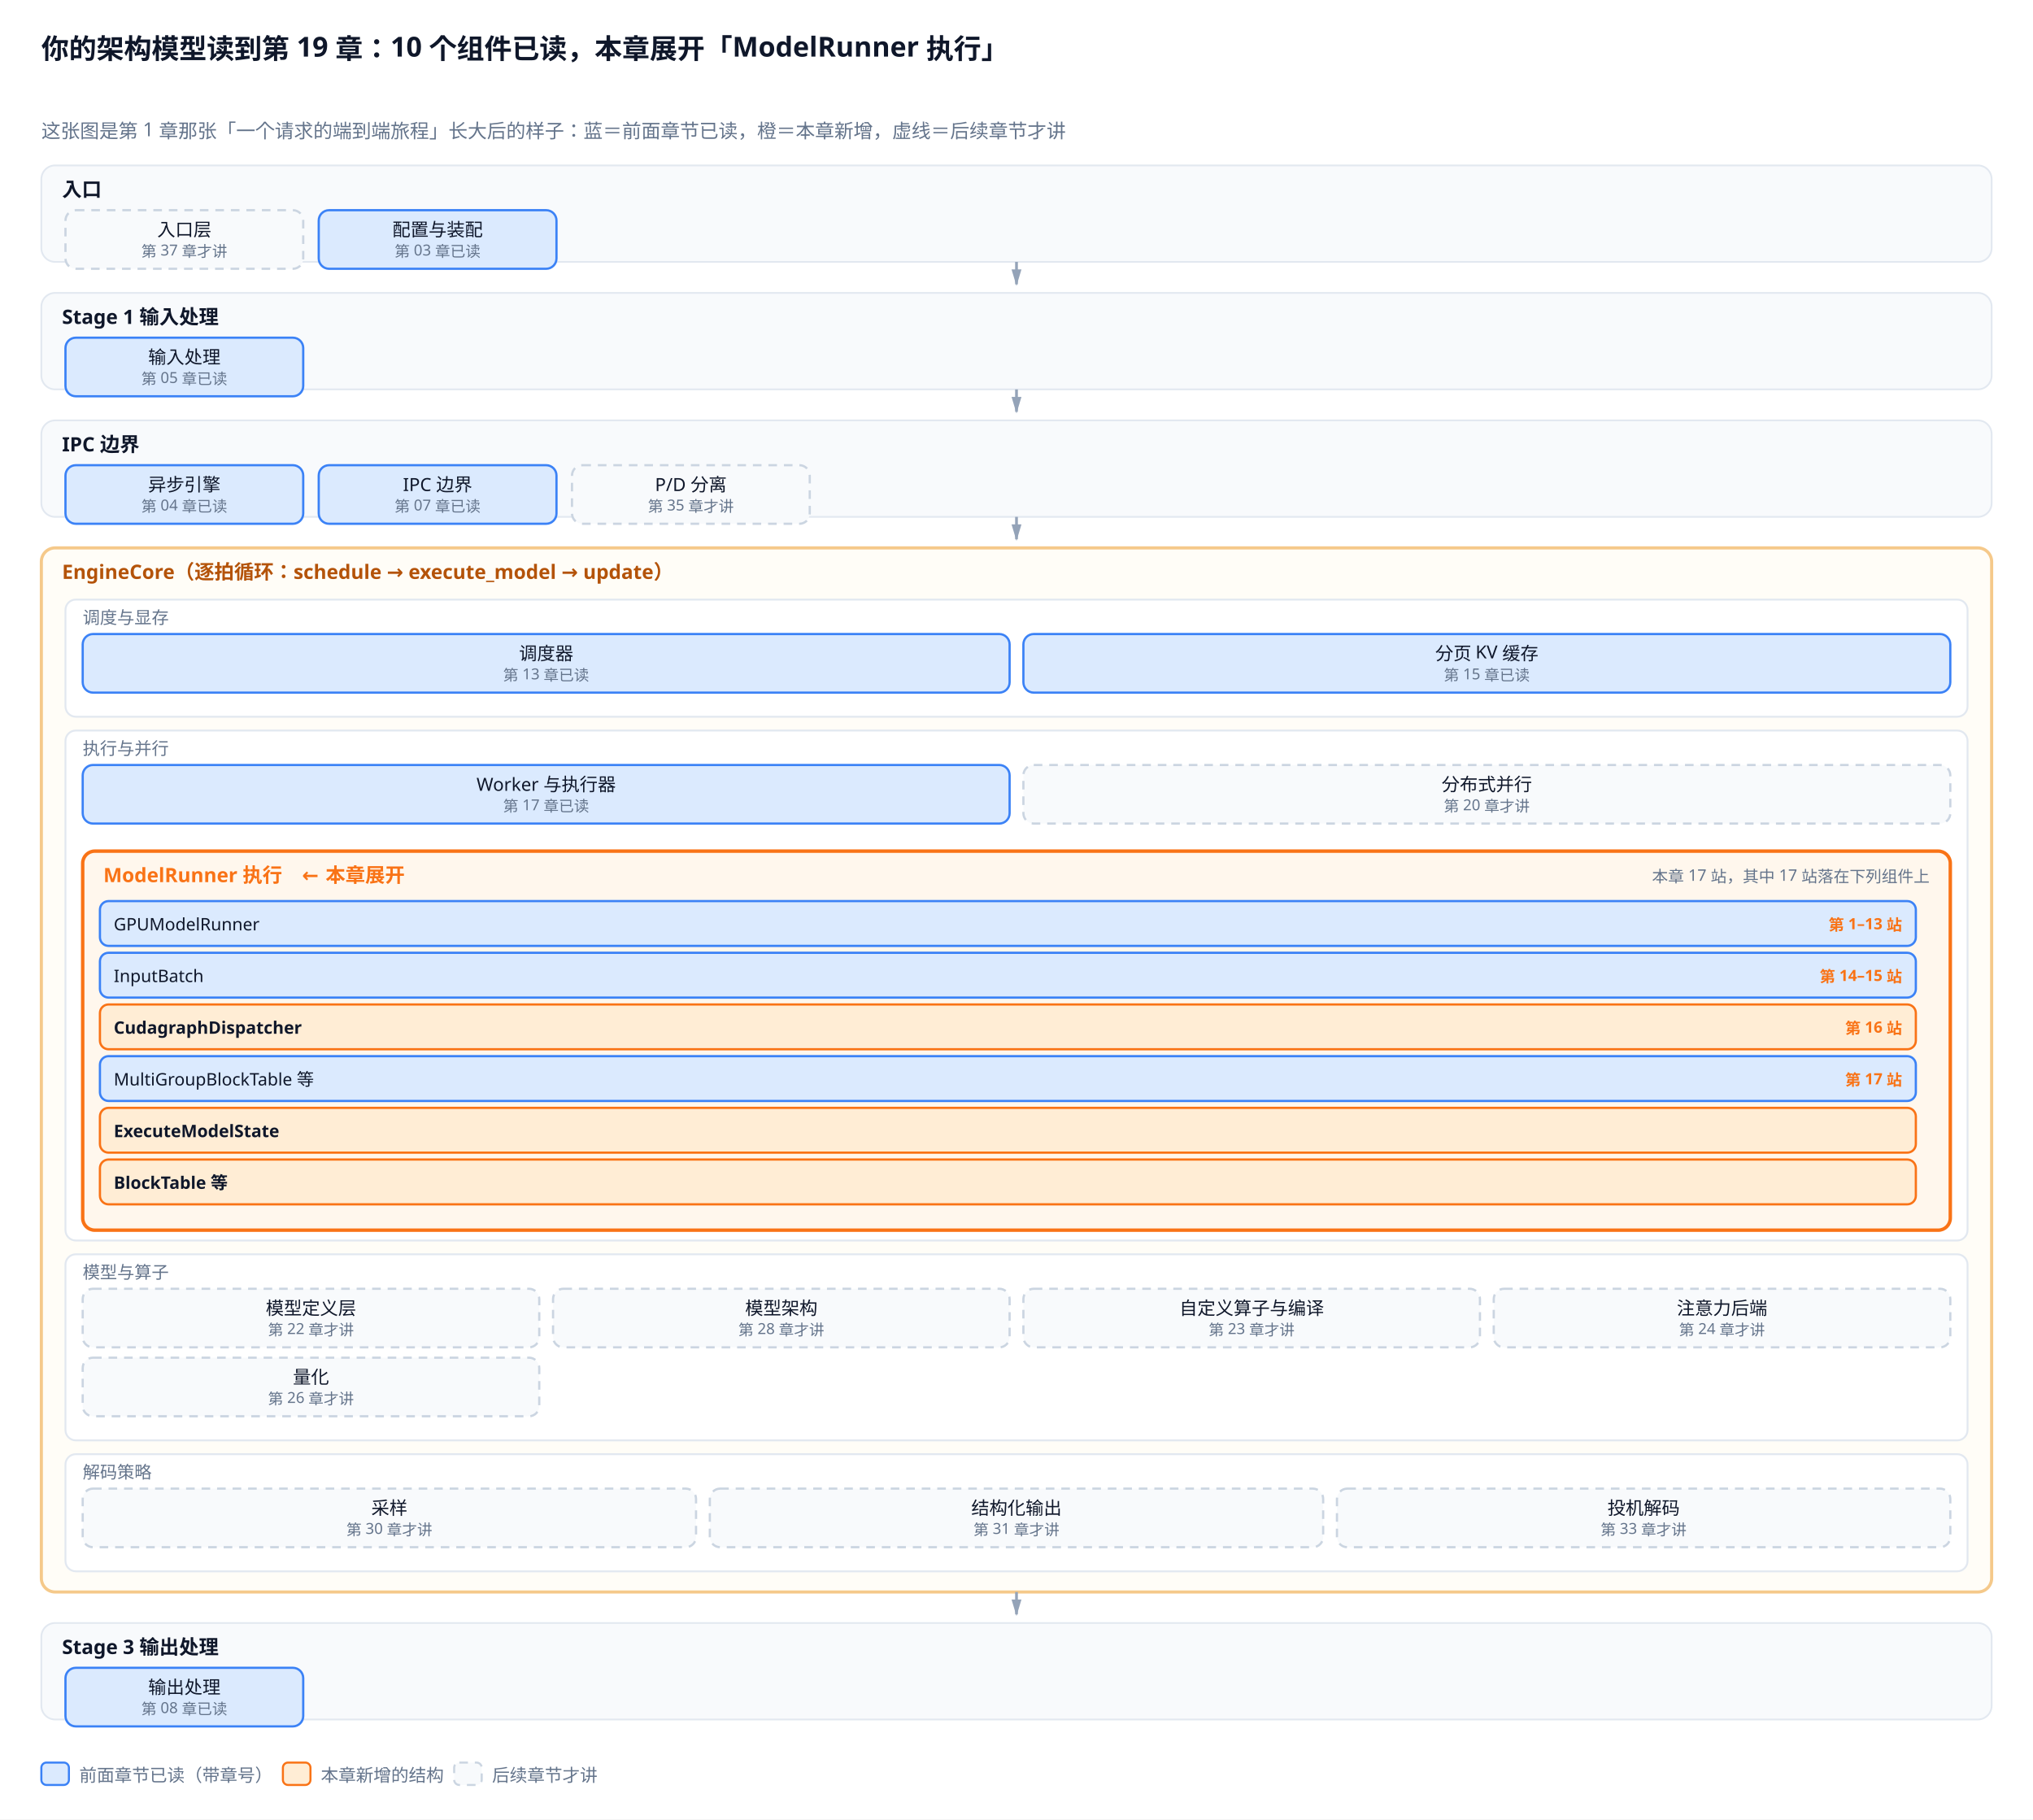
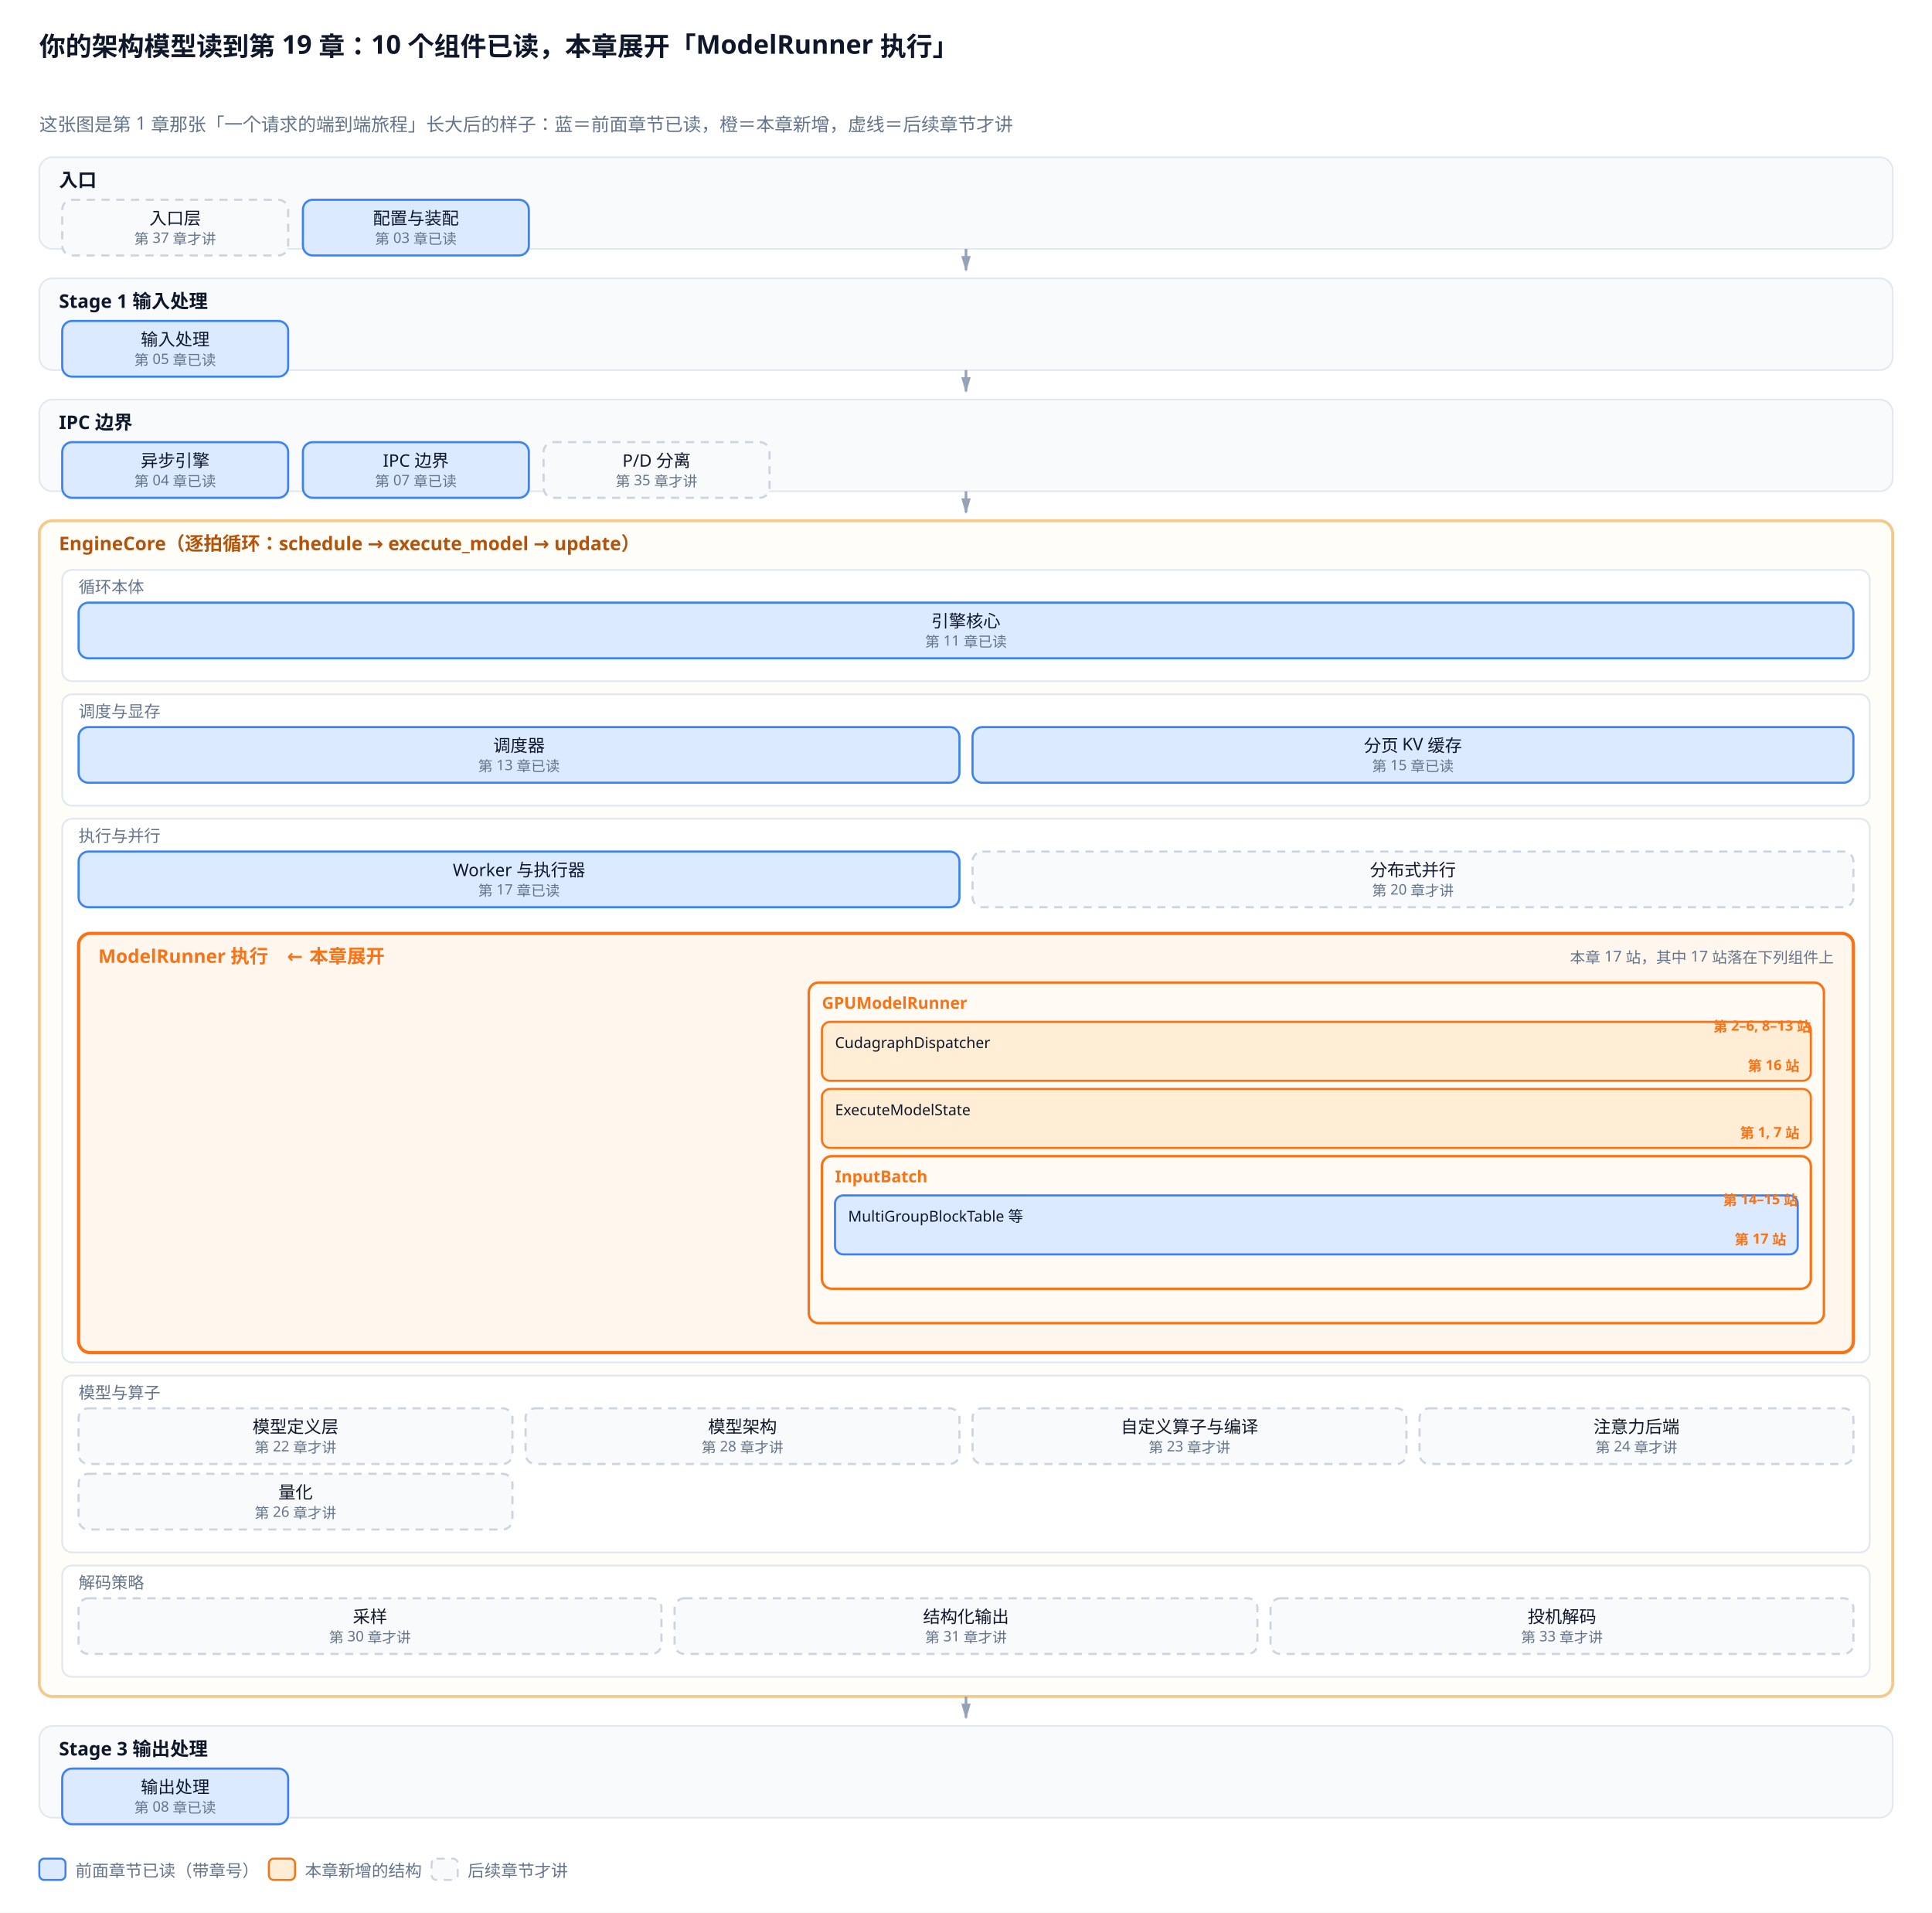
- <svg xmlns="http://www.w3.org/2000/svg" viewBox="0 0 1180 1056">
+ <svg xmlns="http://www.w3.org/2000/svg" viewBox="0 0 1180 1168">
  <defs>
    <marker id="a" viewBox="0 0 10 6" refX="9" refY="3" markerWidth="6" markerHeight="4" orient="auto">
      <path d="M0,0 L10,3 L0,6 Z" fill="#94a3b8" />
    </marker>
    <marker id="a2" viewBox="0 0 10 6" refX="9" refY="3" markerWidth="6" markerHeight="4" orient="auto">
      <path d="M0,0 L10,3 L0,6 Z" fill="#f97316" />
    </marker>
  </defs>
-   <rect width="1180" height="1056" fill="white" />
+   <rect width="1180" height="1168" fill="white" />
  <text x="24" y="34" font-family="sans-serif" font-size="16" fill="#0f172a" font-weight="bold">你的架构模型读到第 19 章：10 个组件已读，本章展开「ModelRunner 执行」</text>
  <text x="24.0" y="80.0" font-family="sans-serif" font-size="11.2" fill="#64748b" text-anchor="start">这张图是第 1 章那张「一个请求的端到端旅程」长大后的样子：蓝＝前面章节已读，橙＝本章新增，虚线＝后续章节才讲</text>
  <rect x="24.0" y="96.0" width="1132.0" height="56.0" rx="8" fill="#f8fafc" stroke="#e2e8f0" stroke-width="1.0" />
  <text x="36.0" y="114.0" font-family="sans-serif" font-size="11.5" fill="#0f172a" text-anchor="start" font-weight="bold">入口</text>
  <rect x="38.0" y="122.0" width="138.0" height="34.0" rx="6" fill="#f8fafc" stroke="#cbd5e1" stroke-width="1.3" stroke-dasharray="5,4" />
  <text x="107.0" y="137.0" font-family="sans-serif" font-size="10.5" fill="#0f172a" text-anchor="middle">入口层</text>
  <text x="107.0" y="149.0" font-family="sans-serif" font-size="8.8" fill="#64748b" text-anchor="middle">第 37 章才讲</text>
  <rect x="185.0" y="122.0" width="138.0" height="34.0" rx="6" fill="#dbeafe" stroke="#3b82f6" stroke-width="1.3" />
  <text x="254.0" y="137.0" font-family="sans-serif" font-size="10.5" fill="#0f172a" text-anchor="middle">配置与装配</text>
  <text x="254.0" y="149.0" font-family="sans-serif" font-size="8.8" fill="#64748b" text-anchor="middle">第 03 章已读</text>
  <path d="M590.0,152.0 L590.0,165.0" stroke="#94a3b8" stroke-width="1.6" marker-end="url(#a)" />
  <rect x="24.0" y="170.0" width="1132.0" height="56.0" rx="8" fill="#f8fafc" stroke="#e2e8f0" stroke-width="1.0" />
  <text x="36.0" y="188.0" font-family="sans-serif" font-size="11.5" fill="#0f172a" text-anchor="start" font-weight="bold">Stage 1 输入处理</text>
  <rect x="38.0" y="196.0" width="138.0" height="34.0" rx="6" fill="#dbeafe" stroke="#3b82f6" stroke-width="1.3" />
  <text x="107.0" y="211.0" font-family="sans-serif" font-size="10.5" fill="#0f172a" text-anchor="middle">输入处理</text>
  <text x="107.0" y="223.0" font-family="sans-serif" font-size="8.8" fill="#64748b" text-anchor="middle">第 05 章已读</text>
  <path d="M590.0,226.0 L590.0,239.0" stroke="#94a3b8" stroke-width="1.6" marker-end="url(#a)" />
  <rect x="24.0" y="244.0" width="1132.0" height="56.0" rx="8" fill="#f8fafc" stroke="#e2e8f0" stroke-width="1.0" />
  <text x="36.0" y="262.0" font-family="sans-serif" font-size="11.5" fill="#0f172a" text-anchor="start" font-weight="bold">IPC 边界</text>
  <rect x="38.0" y="270.0" width="138.0" height="34.0" rx="6" fill="#dbeafe" stroke="#3b82f6" stroke-width="1.3" />
  <text x="107.0" y="285.0" font-family="sans-serif" font-size="10.5" fill="#0f172a" text-anchor="middle">异步引擎</text>
  <text x="107.0" y="297.0" font-family="sans-serif" font-size="8.8" fill="#64748b" text-anchor="middle">第 04 章已读</text>
  <rect x="185.0" y="270.0" width="138.0" height="34.0" rx="6" fill="#dbeafe" stroke="#3b82f6" stroke-width="1.3" />
  <text x="254.0" y="285.0" font-family="sans-serif" font-size="10.5" fill="#0f172a" text-anchor="middle">IPC 边界</text>
  <text x="254.0" y="297.0" font-family="sans-serif" font-size="8.8" fill="#64748b" text-anchor="middle">第 07 章已读</text>
  <rect x="332.0" y="270.0" width="138.0" height="34.0" rx="6" fill="#f8fafc" stroke="#cbd5e1" stroke-width="1.3" stroke-dasharray="5,4" />
  <text x="401.0" y="285.0" font-family="sans-serif" font-size="10.5" fill="#0f172a" text-anchor="middle">P/D 分离</text>
  <text x="401.0" y="297.0" font-family="sans-serif" font-size="8.8" fill="#64748b" text-anchor="middle">第 35 章才讲</text>
  <path d="M590.0,300.0 L590.0,313.0" stroke="#94a3b8" stroke-width="1.6" marker-end="url(#a)" />
-   <rect x="24.0" y="318.0" width="1132.0" height="606.0" rx="8" fill="#fffdf7" stroke="#f5c98a" stroke-width="1.8" />
+   <rect x="24.0" y="318.0" width="1132.0" height="718.0" rx="8" fill="#fffdf7" stroke="#f5c98a" stroke-width="1.8" />
  <text x="36.0" y="336.0" font-family="sans-serif" font-size="11.5" fill="#b45309" text-anchor="start" font-weight="bold">EngineCore（逐拍循环：schedule → execute_model → update）</text>
  <rect x="38.0" y="348.0" width="1104.0" height="68.0" rx="6" fill="#ffffff" stroke="#e2e8f0" stroke-width="1.1" />
-   <text x="48.0" y="362.0" font-family="sans-serif" font-size="10" fill="#64748b" text-anchor="start">调度与显存</text>
-   <rect x="48.0" y="368.0" width="538.0" height="34.0" rx="6" fill="#dbeafe" stroke="#3b82f6" stroke-width="1.3" />
-   <text x="317.0" y="383.0" font-family="sans-serif" font-size="10.5" fill="#0f172a" text-anchor="middle">调度器</text>
-   <text x="317.0" y="395.0" font-family="sans-serif" font-size="8.8" fill="#64748b" text-anchor="middle">第 13 章已读</text>
-   <rect x="594.0" y="368.0" width="538.0" height="34.0" rx="6" fill="#dbeafe" stroke="#3b82f6" stroke-width="1.3" />
-   <text x="863.0" y="383.0" font-family="sans-serif" font-size="10.5" fill="#0f172a" text-anchor="middle">分页 KV 缓存</text>
-   <text x="863.0" y="395.0" font-family="sans-serif" font-size="8.8" fill="#64748b" text-anchor="middle">第 15 章已读</text>
-   <rect x="38.0" y="424.0" width="1104.0" height="296.0" rx="6" fill="#ffffff" stroke="#e2e8f0" stroke-width="1.1" />
-   <text x="48.0" y="438.0" font-family="sans-serif" font-size="10" fill="#64748b" text-anchor="start">执行与并行</text>
+   <text x="48.0" y="362.0" font-family="sans-serif" font-size="10" fill="#64748b" text-anchor="start">循环本体</text>
+   <rect x="48.0" y="368.0" width="1084.0" height="34.0" rx="6" fill="#dbeafe" stroke="#3b82f6" stroke-width="1.3" />
+   <text x="590.0" y="383.0" font-family="sans-serif" font-size="10.5" fill="#0f172a" text-anchor="middle">引擎核心</text>
+   <text x="590.0" y="395.0" font-family="sans-serif" font-size="8.8" fill="#64748b" text-anchor="middle">第 11 章已读</text>
+   <rect x="38.0" y="424.0" width="1104.0" height="68.0" rx="6" fill="#ffffff" stroke="#e2e8f0" stroke-width="1.1" />
+   <text x="48.0" y="438.0" font-family="sans-serif" font-size="10" fill="#64748b" text-anchor="start">调度与显存</text>
  <rect x="48.0" y="444.0" width="538.0" height="34.0" rx="6" fill="#dbeafe" stroke="#3b82f6" stroke-width="1.3" />
-   <text x="317.0" y="459.0" font-family="sans-serif" font-size="10.5" fill="#0f172a" text-anchor="middle">Worker 与执行器</text>
-   <text x="317.0" y="471.0" font-family="sans-serif" font-size="8.8" fill="#64748b" text-anchor="middle">第 17 章已读</text>
-   <rect x="594.0" y="444.0" width="538.0" height="34.0" rx="6" fill="#f8fafc" stroke="#cbd5e1" stroke-width="1.3" stroke-dasharray="5,4" />
-   <text x="863.0" y="459.0" font-family="sans-serif" font-size="10.5" fill="#0f172a" text-anchor="middle">分布式并行</text>
-   <text x="863.0" y="471.0" font-family="sans-serif" font-size="8.8" fill="#64748b" text-anchor="middle">第 20 章才讲</text>
-   <rect x="48.0" y="494.0" width="1084.0" height="220.0" rx="7" fill="#fff7ed" stroke="#f97316" stroke-width="2.0" />
-   <text x="60.0" y="512.0" font-family="sans-serif" font-size="11.5" fill="#f97316" text-anchor="start" font-weight="bold">ModelRunner 执行　← 本章展开</text>
-   <text x="1120.0" y="512.0" font-family="sans-serif" font-size="9.3" fill="#64748b" text-anchor="end">本章 17 站，其中 17 站落在下列组件上</text>
-   <rect x="58.0" y="523.0" width="1054.0" height="26.0" rx="5" fill="#dbeafe" stroke="#3b82f6" stroke-width="1.3" />
-   <text x="66.0" y="540.0" font-family="sans-serif" font-size="10" fill="#0f172a" text-anchor="start">GPUModelRunner</text>
-   <text x="1104.0" y="540.0" font-family="sans-serif" font-size="9" fill="#f97316" text-anchor="end" font-weight="bold">第 1–13 站</text>
-   <rect x="58.0" y="553.0" width="1054.0" height="26.0" rx="5" fill="#dbeafe" stroke="#3b82f6" stroke-width="1.3" />
-   <text x="66.0" y="570.0" font-family="sans-serif" font-size="10" fill="#0f172a" text-anchor="start">InputBatch</text>
-   <text x="1104.0" y="570.0" font-family="sans-serif" font-size="9" fill="#f97316" text-anchor="end" font-weight="bold">第 14–15 站</text>
-   <rect x="58.0" y="583.0" width="1054.0" height="26.0" rx="5" fill="#ffedd5" stroke="#f97316" stroke-width="1.3" />
-   <text x="66.0" y="600.0" font-family="sans-serif" font-size="10" fill="#0f172a" text-anchor="start" font-weight="bold">CudagraphDispatcher</text>
-   <text x="1104.0" y="600.0" font-family="sans-serif" font-size="9" fill="#f97316" text-anchor="end" font-weight="bold">第 16 站</text>
-   <rect x="58.0" y="613.0" width="1054.0" height="26.0" rx="5" fill="#dbeafe" stroke="#3b82f6" stroke-width="1.3" />
-   <text x="66.0" y="630.0" font-family="sans-serif" font-size="10" fill="#0f172a" text-anchor="start">MultiGroupBlockTable 等</text>
-   <text x="1104.0" y="630.0" font-family="sans-serif" font-size="9" fill="#f97316" text-anchor="end" font-weight="bold">第 17 站</text>
-   <rect x="58.0" y="643.0" width="1054.0" height="26.0" rx="5" fill="#ffedd5" stroke="#f97316" stroke-width="1.3" />
-   <text x="66.0" y="660.0" font-family="sans-serif" font-size="10" fill="#0f172a" text-anchor="start" font-weight="bold">ExecuteModelState</text>
-   <rect x="58.0" y="673.0" width="1054.0" height="26.0" rx="5" fill="#ffedd5" stroke="#f97316" stroke-width="1.3" />
-   <text x="66.0" y="690.0" font-family="sans-serif" font-size="10" fill="#0f172a" text-anchor="start" font-weight="bold">BlockTable 等</text>
-   <rect x="38.0" y="728.0" width="1104.0" height="108.0" rx="6" fill="#ffffff" stroke="#e2e8f0" stroke-width="1.1" />
-   <text x="48.0" y="742.0" font-family="sans-serif" font-size="10" fill="#64748b" text-anchor="start">模型与算子</text>
-   <rect x="48.0" y="748.0" width="265.0" height="34.0" rx="6" fill="#f8fafc" stroke="#cbd5e1" stroke-width="1.3" stroke-dasharray="5,4" />
-   <text x="180.5" y="763.0" font-family="sans-serif" font-size="10.5" fill="#0f172a" text-anchor="middle">模型定义层</text>
-   <text x="180.5" y="775.0" font-family="sans-serif" font-size="8.8" fill="#64748b" text-anchor="middle">第 22 章才讲</text>
-   <rect x="321.0" y="748.0" width="265.0" height="34.0" rx="6" fill="#f8fafc" stroke="#cbd5e1" stroke-width="1.3" stroke-dasharray="5,4" />
-   <text x="453.5" y="763.0" font-family="sans-serif" font-size="10.5" fill="#0f172a" text-anchor="middle">模型架构</text>
-   <text x="453.5" y="775.0" font-family="sans-serif" font-size="8.8" fill="#64748b" text-anchor="middle">第 28 章才讲</text>
-   <rect x="594.0" y="748.0" width="265.0" height="34.0" rx="6" fill="#f8fafc" stroke="#cbd5e1" stroke-width="1.3" stroke-dasharray="5,4" />
-   <text x="726.5" y="763.0" font-family="sans-serif" font-size="10.5" fill="#0f172a" text-anchor="middle">自定义算子与编译</text>
-   <text x="726.5" y="775.0" font-family="sans-serif" font-size="8.8" fill="#64748b" text-anchor="middle">第 23 章才讲</text>
-   <rect x="867.0" y="748.0" width="265.0" height="34.0" rx="6" fill="#f8fafc" stroke="#cbd5e1" stroke-width="1.3" stroke-dasharray="5,4" />
-   <text x="999.5" y="763.0" font-family="sans-serif" font-size="10.5" fill="#0f172a" text-anchor="middle">注意力后端</text>
-   <text x="999.5" y="775.0" font-family="sans-serif" font-size="8.8" fill="#64748b" text-anchor="middle">第 24 章才讲</text>
-   <rect x="48.0" y="788.0" width="265.0" height="34.0" rx="6" fill="#f8fafc" stroke="#cbd5e1" stroke-width="1.3" stroke-dasharray="5,4" />
-   <text x="180.5" y="803.0" font-family="sans-serif" font-size="10.5" fill="#0f172a" text-anchor="middle">量化</text>
-   <text x="180.5" y="815.0" font-family="sans-serif" font-size="8.8" fill="#64748b" text-anchor="middle">第 26 章才讲</text>
-   <rect x="38.0" y="844.0" width="1104.0" height="68.0" rx="6" fill="#ffffff" stroke="#e2e8f0" stroke-width="1.1" />
-   <text x="48.0" y="858.0" font-family="sans-serif" font-size="10" fill="#64748b" text-anchor="start">解码策略</text>
-   <rect x="48.0" y="864.0" width="356.0" height="34.0" rx="6" fill="#f8fafc" stroke="#cbd5e1" stroke-width="1.3" stroke-dasharray="5,4" />
-   <text x="226.0" y="879.0" font-family="sans-serif" font-size="10.5" fill="#0f172a" text-anchor="middle">采样</text>
-   <text x="226.0" y="891.0" font-family="sans-serif" font-size="8.8" fill="#64748b" text-anchor="middle">第 30 章才讲</text>
-   <rect x="412.0" y="864.0" width="356.0" height="34.0" rx="6" fill="#f8fafc" stroke="#cbd5e1" stroke-width="1.3" stroke-dasharray="5,4" />
-   <text x="590.0" y="879.0" font-family="sans-serif" font-size="10.5" fill="#0f172a" text-anchor="middle">结构化输出</text>
-   <text x="590.0" y="891.0" font-family="sans-serif" font-size="8.8" fill="#64748b" text-anchor="middle">第 31 章才讲</text>
-   <rect x="776.0" y="864.0" width="356.0" height="34.0" rx="6" fill="#f8fafc" stroke="#cbd5e1" stroke-width="1.3" stroke-dasharray="5,4" />
-   <text x="954.0" y="879.0" font-family="sans-serif" font-size="10.5" fill="#0f172a" text-anchor="middle">投机解码</text>
-   <text x="954.0" y="891.0" font-family="sans-serif" font-size="8.8" fill="#64748b" text-anchor="middle">第 33 章才讲</text>
-   <path d="M590.0,924.0 L590.0,937.0" stroke="#94a3b8" stroke-width="1.6" marker-end="url(#a)" />
-   <rect x="24.0" y="942.0" width="1132.0" height="56.0" rx="8" fill="#f8fafc" stroke="#e2e8f0" stroke-width="1.0" />
-   <text x="36.0" y="960.0" font-family="sans-serif" font-size="11.5" fill="#0f172a" text-anchor="start" font-weight="bold">Stage 3 输出处理</text>
-   <rect x="38.0" y="968.0" width="138.0" height="34.0" rx="6" fill="#dbeafe" stroke="#3b82f6" stroke-width="1.3" />
-   <text x="107.0" y="983.0" font-family="sans-serif" font-size="10.5" fill="#0f172a" text-anchor="middle">输出处理</text>
-   <text x="107.0" y="995.0" font-family="sans-serif" font-size="8.8" fill="#64748b" text-anchor="middle">第 08 章已读</text>
-   <rect x="24.0" y="1023.0" width="16.0" height="13.0" rx="3" fill="#dbeafe" stroke="#3b82f6" stroke-width="1.2" />
-   <text x="46.0" y="1034.0" font-family="sans-serif" font-size="10.2" fill="#64748b" text-anchor="start">前面章节已读（带章号）</text>
-   <rect x="164.2" y="1023.0" width="16.0" height="13.0" rx="3" fill="#ffedd5" stroke="#f97316" stroke-width="1.2" />
-   <text x="186.2" y="1034.0" font-family="sans-serif" font-size="10.2" fill="#64748b" text-anchor="start">本章新增的结构</text>
-   <rect x="263.6" y="1023.0" width="16.0" height="13.0" rx="3" fill="#f8fafc" stroke="#cbd5e1" stroke-width="1.2" stroke-dasharray="5,4" />
-   <text x="285.6" y="1034.0" font-family="sans-serif" font-size="10.2" fill="#64748b" text-anchor="start">后续章节才讲</text>
+   <text x="317.0" y="459.0" font-family="sans-serif" font-size="10.5" fill="#0f172a" text-anchor="middle">调度器</text>
+   <text x="317.0" y="471.0" font-family="sans-serif" font-size="8.8" fill="#64748b" text-anchor="middle">第 13 章已读</text>
+   <rect x="594.0" y="444.0" width="538.0" height="34.0" rx="6" fill="#dbeafe" stroke="#3b82f6" stroke-width="1.3" />
+   <text x="863.0" y="459.0" font-family="sans-serif" font-size="10.5" fill="#0f172a" text-anchor="middle">分页 KV 缓存</text>
+   <text x="863.0" y="471.0" font-family="sans-serif" font-size="8.8" fill="#64748b" text-anchor="middle">第 15 章已读</text>
+   <rect x="38.0" y="500.0" width="1104.0" height="332.0" rx="6" fill="#ffffff" stroke="#e2e8f0" stroke-width="1.1" />
+   <text x="48.0" y="514.0" font-family="sans-serif" font-size="10" fill="#64748b" text-anchor="start">执行与并行</text>
+   <rect x="48.0" y="520.0" width="538.0" height="34.0" rx="6" fill="#dbeafe" stroke="#3b82f6" stroke-width="1.3" />
+   <text x="317.0" y="535.0" font-family="sans-serif" font-size="10.5" fill="#0f172a" text-anchor="middle">Worker 与执行器</text>
+   <text x="317.0" y="547.0" font-family="sans-serif" font-size="8.8" fill="#64748b" text-anchor="middle">第 17 章已读</text>
+   <rect x="594.0" y="520.0" width="538.0" height="34.0" rx="6" fill="#f8fafc" stroke="#cbd5e1" stroke-width="1.3" stroke-dasharray="5,4" />
+   <text x="863.0" y="535.0" font-family="sans-serif" font-size="10.5" fill="#0f172a" text-anchor="middle">分布式并行</text>
+   <text x="863.0" y="547.0" font-family="sans-serif" font-size="8.8" fill="#64748b" text-anchor="middle">第 20 章才讲</text>
+   <rect x="48.0" y="570.0" width="1084.0" height="256.0" rx="7" fill="#fff7ed" stroke="#f97316" stroke-width="2.0" />
+   <text x="60.0" y="588.0" font-family="sans-serif" font-size="11.5" fill="#f97316" text-anchor="start" font-weight="bold">ModelRunner 执行　← 本章展开</text>
+   <text x="1120.0" y="588.0" font-family="sans-serif" font-size="9.3" fill="#64748b" text-anchor="end">本章 17 站，其中 17 站落在下列组件上</text>
+   <rect x="494.0" y="600.0" width="620.0" height="208.0" rx="6" fill="#fffaf3" stroke="#f97316" stroke-width="1.5" />
+   <text x="502.0" y="616.0" font-family="sans-serif" font-size="10" fill="#f97316" text-anchor="start" font-weight="bold">GPUModelRunner</text>
+   <rect x="502.0" y="624.0" width="604.0" height="36.0" rx="5" fill="#ffedd5" stroke="#f97316" stroke-width="1.3" />
+   <text x="510.0" y="640.0" font-family="sans-serif" font-size="9.2" fill="#0f172a" text-anchor="start">CudagraphDispatcher</text>
+   <text x="1099.0" y="654.0" font-family="sans-serif" font-size="8.6" fill="#f97316" text-anchor="end" font-weight="bold">第 16 站</text>
+   <rect x="502.0" y="665.0" width="604.0" height="36.0" rx="5" fill="#ffedd5" stroke="#f97316" stroke-width="1.3" />
+   <text x="510.0" y="681.0" font-family="sans-serif" font-size="9.2" fill="#0f172a" text-anchor="start">ExecuteModelState</text>
+   <text x="1099.0" y="695.0" font-family="sans-serif" font-size="8.6" fill="#f97316" text-anchor="end" font-weight="bold">第 1, 7 站</text>
+   <rect x="502.0" y="706.0" width="604.0" height="81.0" rx="6" fill="#fffaf3" stroke="#f97316" stroke-width="1.5" />
+   <text x="510.0" y="722.0" font-family="sans-serif" font-size="10" fill="#f97316" text-anchor="start" font-weight="bold">InputBatch</text>
+   <rect x="510.0" y="730.0" width="588.0" height="36.0" rx="5" fill="#dbeafe" stroke="#3b82f6" stroke-width="1.3" />
+   <text x="518.0" y="746.0" font-family="sans-serif" font-size="9.2" fill="#0f172a" text-anchor="start">MultiGroupBlockTable 等</text>
+   <text x="1091.0" y="760.0" font-family="sans-serif" font-size="8.6" fill="#f97316" text-anchor="end" font-weight="bold">第 17 站</text>
+   <text x="1098.0" y="736.0" font-family="sans-serif" font-size="8.6" fill="#f97316" text-anchor="end" font-weight="bold">第 14–15 站</text>
+   <text x="1106.0" y="630.0" font-family="sans-serif" font-size="8.6" fill="#f97316" text-anchor="end" font-weight="bold">第 2–6, 8–13 站</text>
+   <rect x="38.0" y="840.0" width="1104.0" height="108.0" rx="6" fill="#ffffff" stroke="#e2e8f0" stroke-width="1.1" />
+   <text x="48.0" y="854.0" font-family="sans-serif" font-size="10" fill="#64748b" text-anchor="start">模型与算子</text>
+   <rect x="48.0" y="860.0" width="265.0" height="34.0" rx="6" fill="#f8fafc" stroke="#cbd5e1" stroke-width="1.3" stroke-dasharray="5,4" />
+   <text x="180.5" y="875.0" font-family="sans-serif" font-size="10.5" fill="#0f172a" text-anchor="middle">模型定义层</text>
+   <text x="180.5" y="887.0" font-family="sans-serif" font-size="8.8" fill="#64748b" text-anchor="middle">第 22 章才讲</text>
+   <rect x="321.0" y="860.0" width="265.0" height="34.0" rx="6" fill="#f8fafc" stroke="#cbd5e1" stroke-width="1.3" stroke-dasharray="5,4" />
+   <text x="453.5" y="875.0" font-family="sans-serif" font-size="10.5" fill="#0f172a" text-anchor="middle">模型架构</text>
+   <text x="453.5" y="887.0" font-family="sans-serif" font-size="8.8" fill="#64748b" text-anchor="middle">第 28 章才讲</text>
+   <rect x="594.0" y="860.0" width="265.0" height="34.0" rx="6" fill="#f8fafc" stroke="#cbd5e1" stroke-width="1.3" stroke-dasharray="5,4" />
+   <text x="726.5" y="875.0" font-family="sans-serif" font-size="10.5" fill="#0f172a" text-anchor="middle">自定义算子与编译</text>
+   <text x="726.5" y="887.0" font-family="sans-serif" font-size="8.8" fill="#64748b" text-anchor="middle">第 23 章才讲</text>
+   <rect x="867.0" y="860.0" width="265.0" height="34.0" rx="6" fill="#f8fafc" stroke="#cbd5e1" stroke-width="1.3" stroke-dasharray="5,4" />
+   <text x="999.5" y="875.0" font-family="sans-serif" font-size="10.5" fill="#0f172a" text-anchor="middle">注意力后端</text>
+   <text x="999.5" y="887.0" font-family="sans-serif" font-size="8.8" fill="#64748b" text-anchor="middle">第 24 章才讲</text>
+   <rect x="48.0" y="900.0" width="265.0" height="34.0" rx="6" fill="#f8fafc" stroke="#cbd5e1" stroke-width="1.3" stroke-dasharray="5,4" />
+   <text x="180.5" y="915.0" font-family="sans-serif" font-size="10.5" fill="#0f172a" text-anchor="middle">量化</text>
+   <text x="180.5" y="927.0" font-family="sans-serif" font-size="8.8" fill="#64748b" text-anchor="middle">第 26 章才讲</text>
+   <rect x="38.0" y="956.0" width="1104.0" height="68.0" rx="6" fill="#ffffff" stroke="#e2e8f0" stroke-width="1.1" />
+   <text x="48.0" y="970.0" font-family="sans-serif" font-size="10" fill="#64748b" text-anchor="start">解码策略</text>
+   <rect x="48.0" y="976.0" width="356.0" height="34.0" rx="6" fill="#f8fafc" stroke="#cbd5e1" stroke-width="1.3" stroke-dasharray="5,4" />
+   <text x="226.0" y="991.0" font-family="sans-serif" font-size="10.5" fill="#0f172a" text-anchor="middle">采样</text>
+   <text x="226.0" y="1003.0" font-family="sans-serif" font-size="8.8" fill="#64748b" text-anchor="middle">第 30 章才讲</text>
+   <rect x="412.0" y="976.0" width="356.0" height="34.0" rx="6" fill="#f8fafc" stroke="#cbd5e1" stroke-width="1.3" stroke-dasharray="5,4" />
+   <text x="590.0" y="991.0" font-family="sans-serif" font-size="10.5" fill="#0f172a" text-anchor="middle">结构化输出</text>
+   <text x="590.0" y="1003.0" font-family="sans-serif" font-size="8.8" fill="#64748b" text-anchor="middle">第 31 章才讲</text>
+   <rect x="776.0" y="976.0" width="356.0" height="34.0" rx="6" fill="#f8fafc" stroke="#cbd5e1" stroke-width="1.3" stroke-dasharray="5,4" />
+   <text x="954.0" y="991.0" font-family="sans-serif" font-size="10.5" fill="#0f172a" text-anchor="middle">投机解码</text>
+   <text x="954.0" y="1003.0" font-family="sans-serif" font-size="8.8" fill="#64748b" text-anchor="middle">第 33 章才讲</text>
+   <path d="M590.0,1036.0 L590.0,1049.0" stroke="#94a3b8" stroke-width="1.6" marker-end="url(#a)" />
+   <rect x="24.0" y="1054.0" width="1132.0" height="56.0" rx="8" fill="#f8fafc" stroke="#e2e8f0" stroke-width="1.0" />
+   <text x="36.0" y="1072.0" font-family="sans-serif" font-size="11.5" fill="#0f172a" text-anchor="start" font-weight="bold">Stage 3 输出处理</text>
+   <rect x="38.0" y="1080.0" width="138.0" height="34.0" rx="6" fill="#dbeafe" stroke="#3b82f6" stroke-width="1.3" />
+   <text x="107.0" y="1095.0" font-family="sans-serif" font-size="10.5" fill="#0f172a" text-anchor="middle">输出处理</text>
+   <text x="107.0" y="1107.0" font-family="sans-serif" font-size="8.8" fill="#64748b" text-anchor="middle">第 08 章已读</text>
+   <rect x="24.0" y="1135.0" width="16.0" height="13.0" rx="3" fill="#dbeafe" stroke="#3b82f6" stroke-width="1.2" />
+   <text x="46.0" y="1146.0" font-family="sans-serif" font-size="10.2" fill="#64748b" text-anchor="start">前面章节已读（带章号）</text>
+   <rect x="164.2" y="1135.0" width="16.0" height="13.0" rx="3" fill="#ffedd5" stroke="#f97316" stroke-width="1.2" />
+   <text x="186.2" y="1146.0" font-family="sans-serif" font-size="10.2" fill="#64748b" text-anchor="start">本章新增的结构</text>
+   <rect x="263.6" y="1135.0" width="16.0" height="13.0" rx="3" fill="#f8fafc" stroke="#cbd5e1" stroke-width="1.2" stroke-dasharray="5,4" />
+   <text x="285.6" y="1146.0" font-family="sans-serif" font-size="10.2" fill="#64748b" text-anchor="start">后续章节才讲</text>
</svg>
